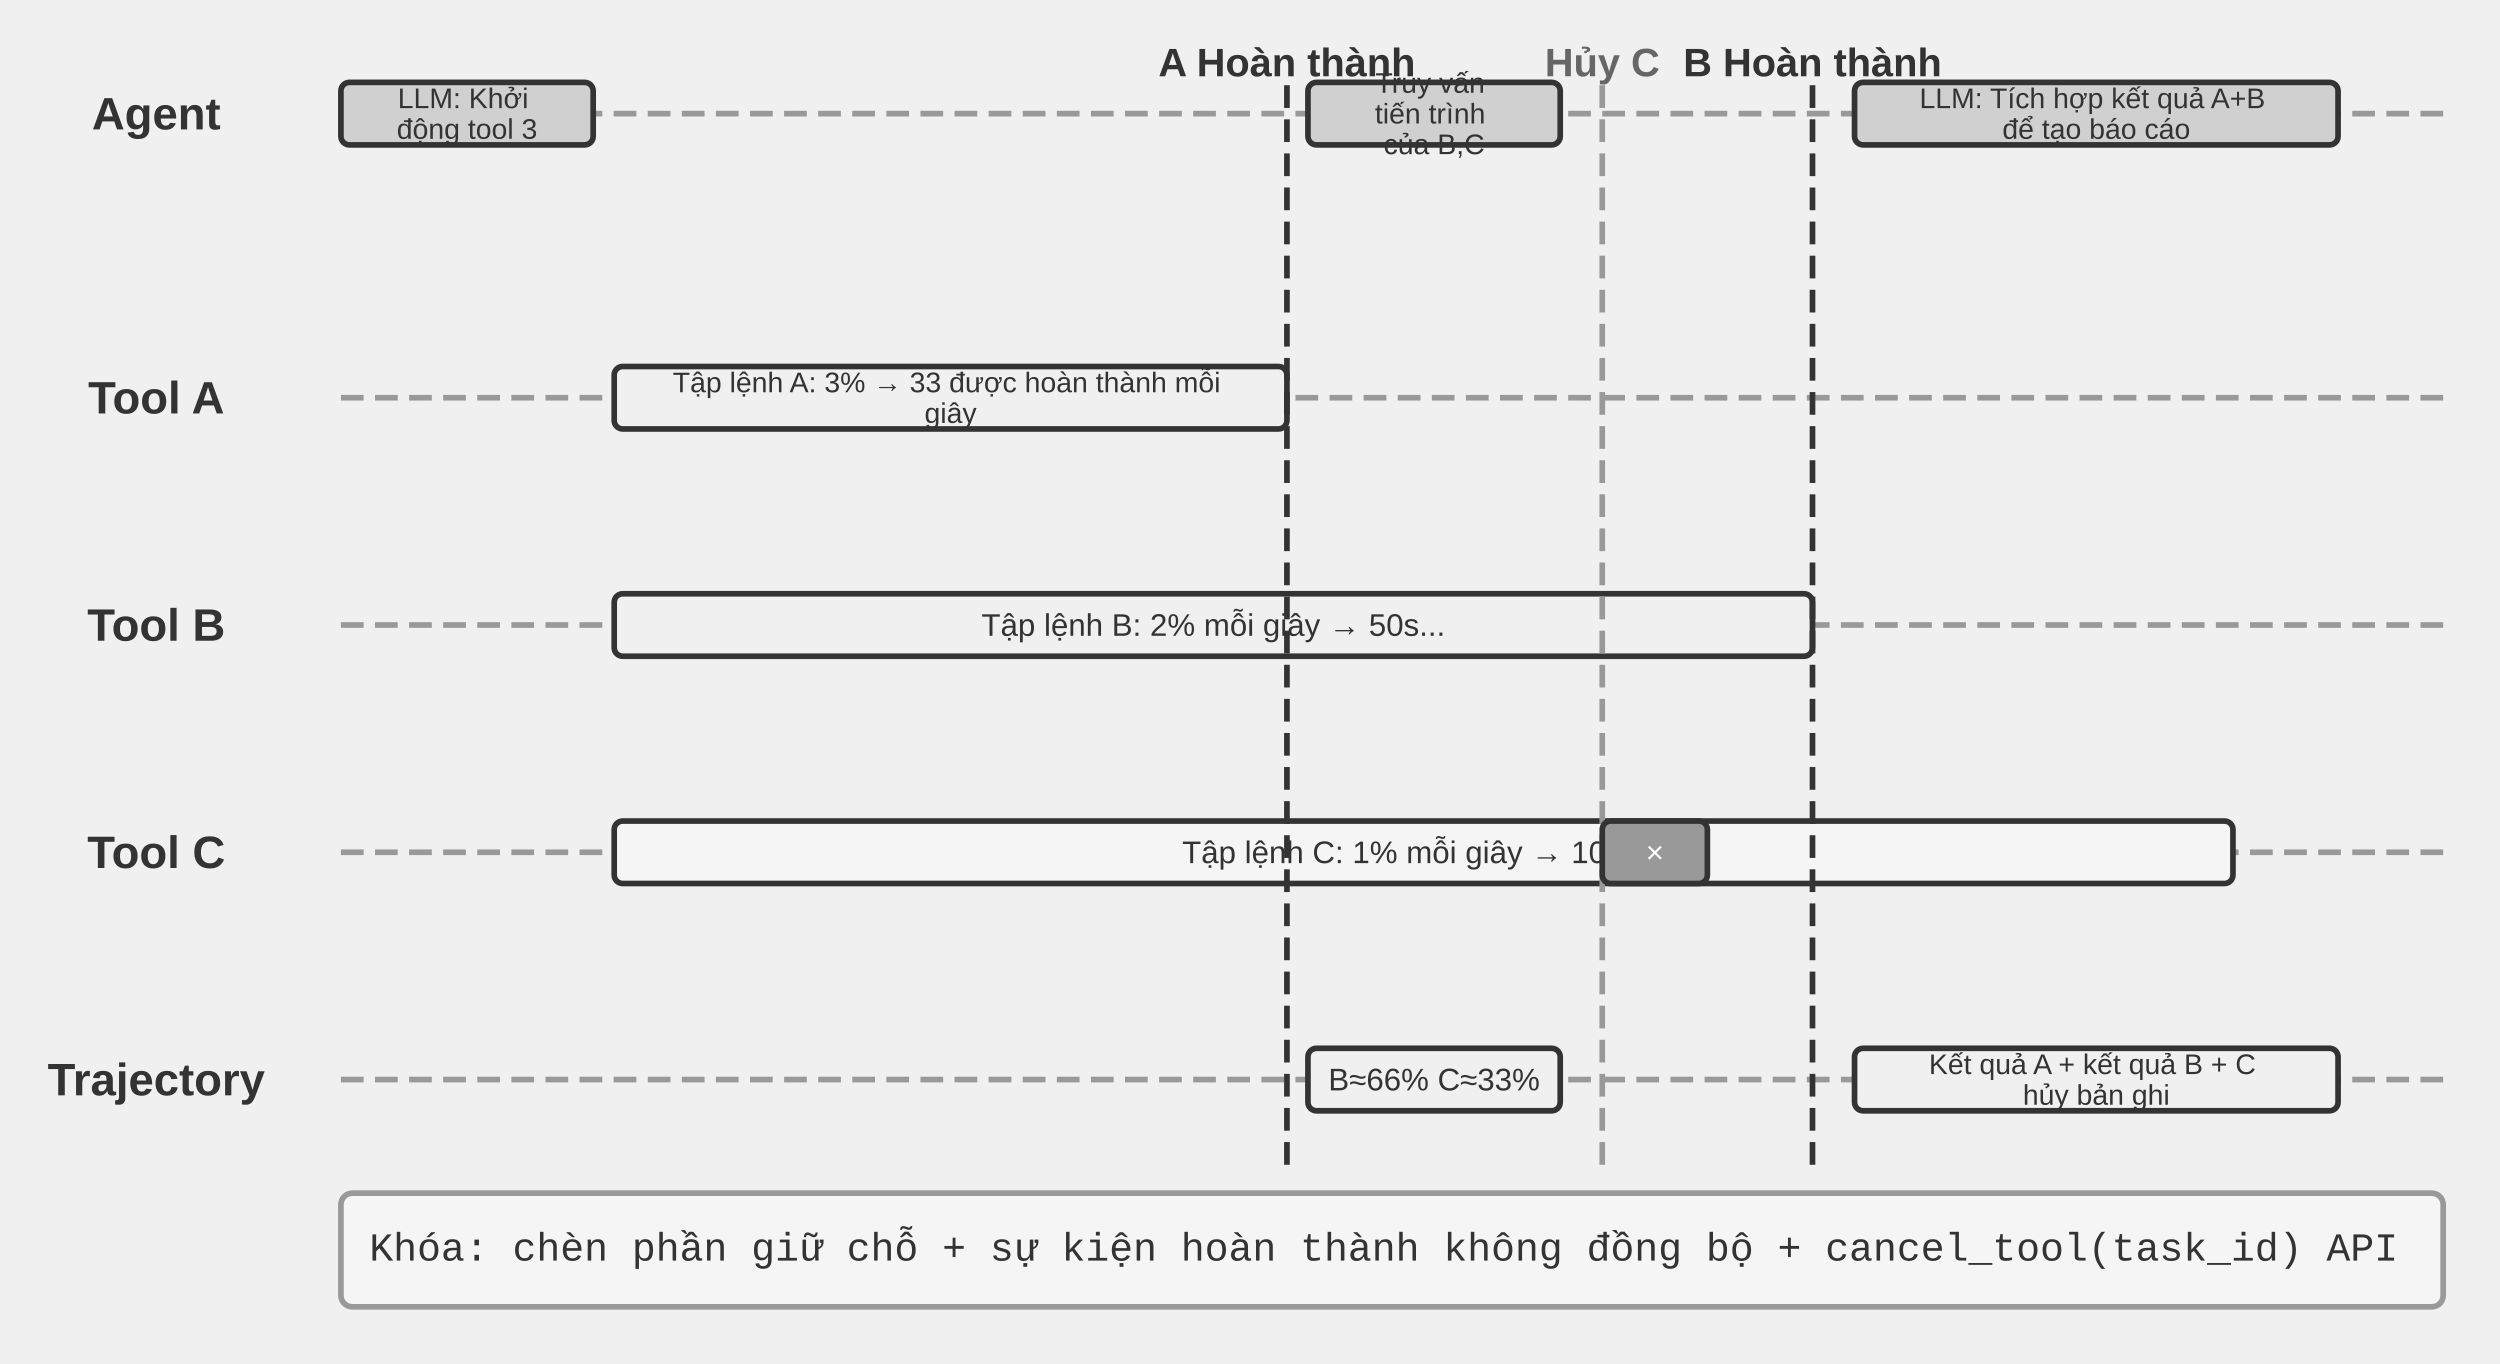
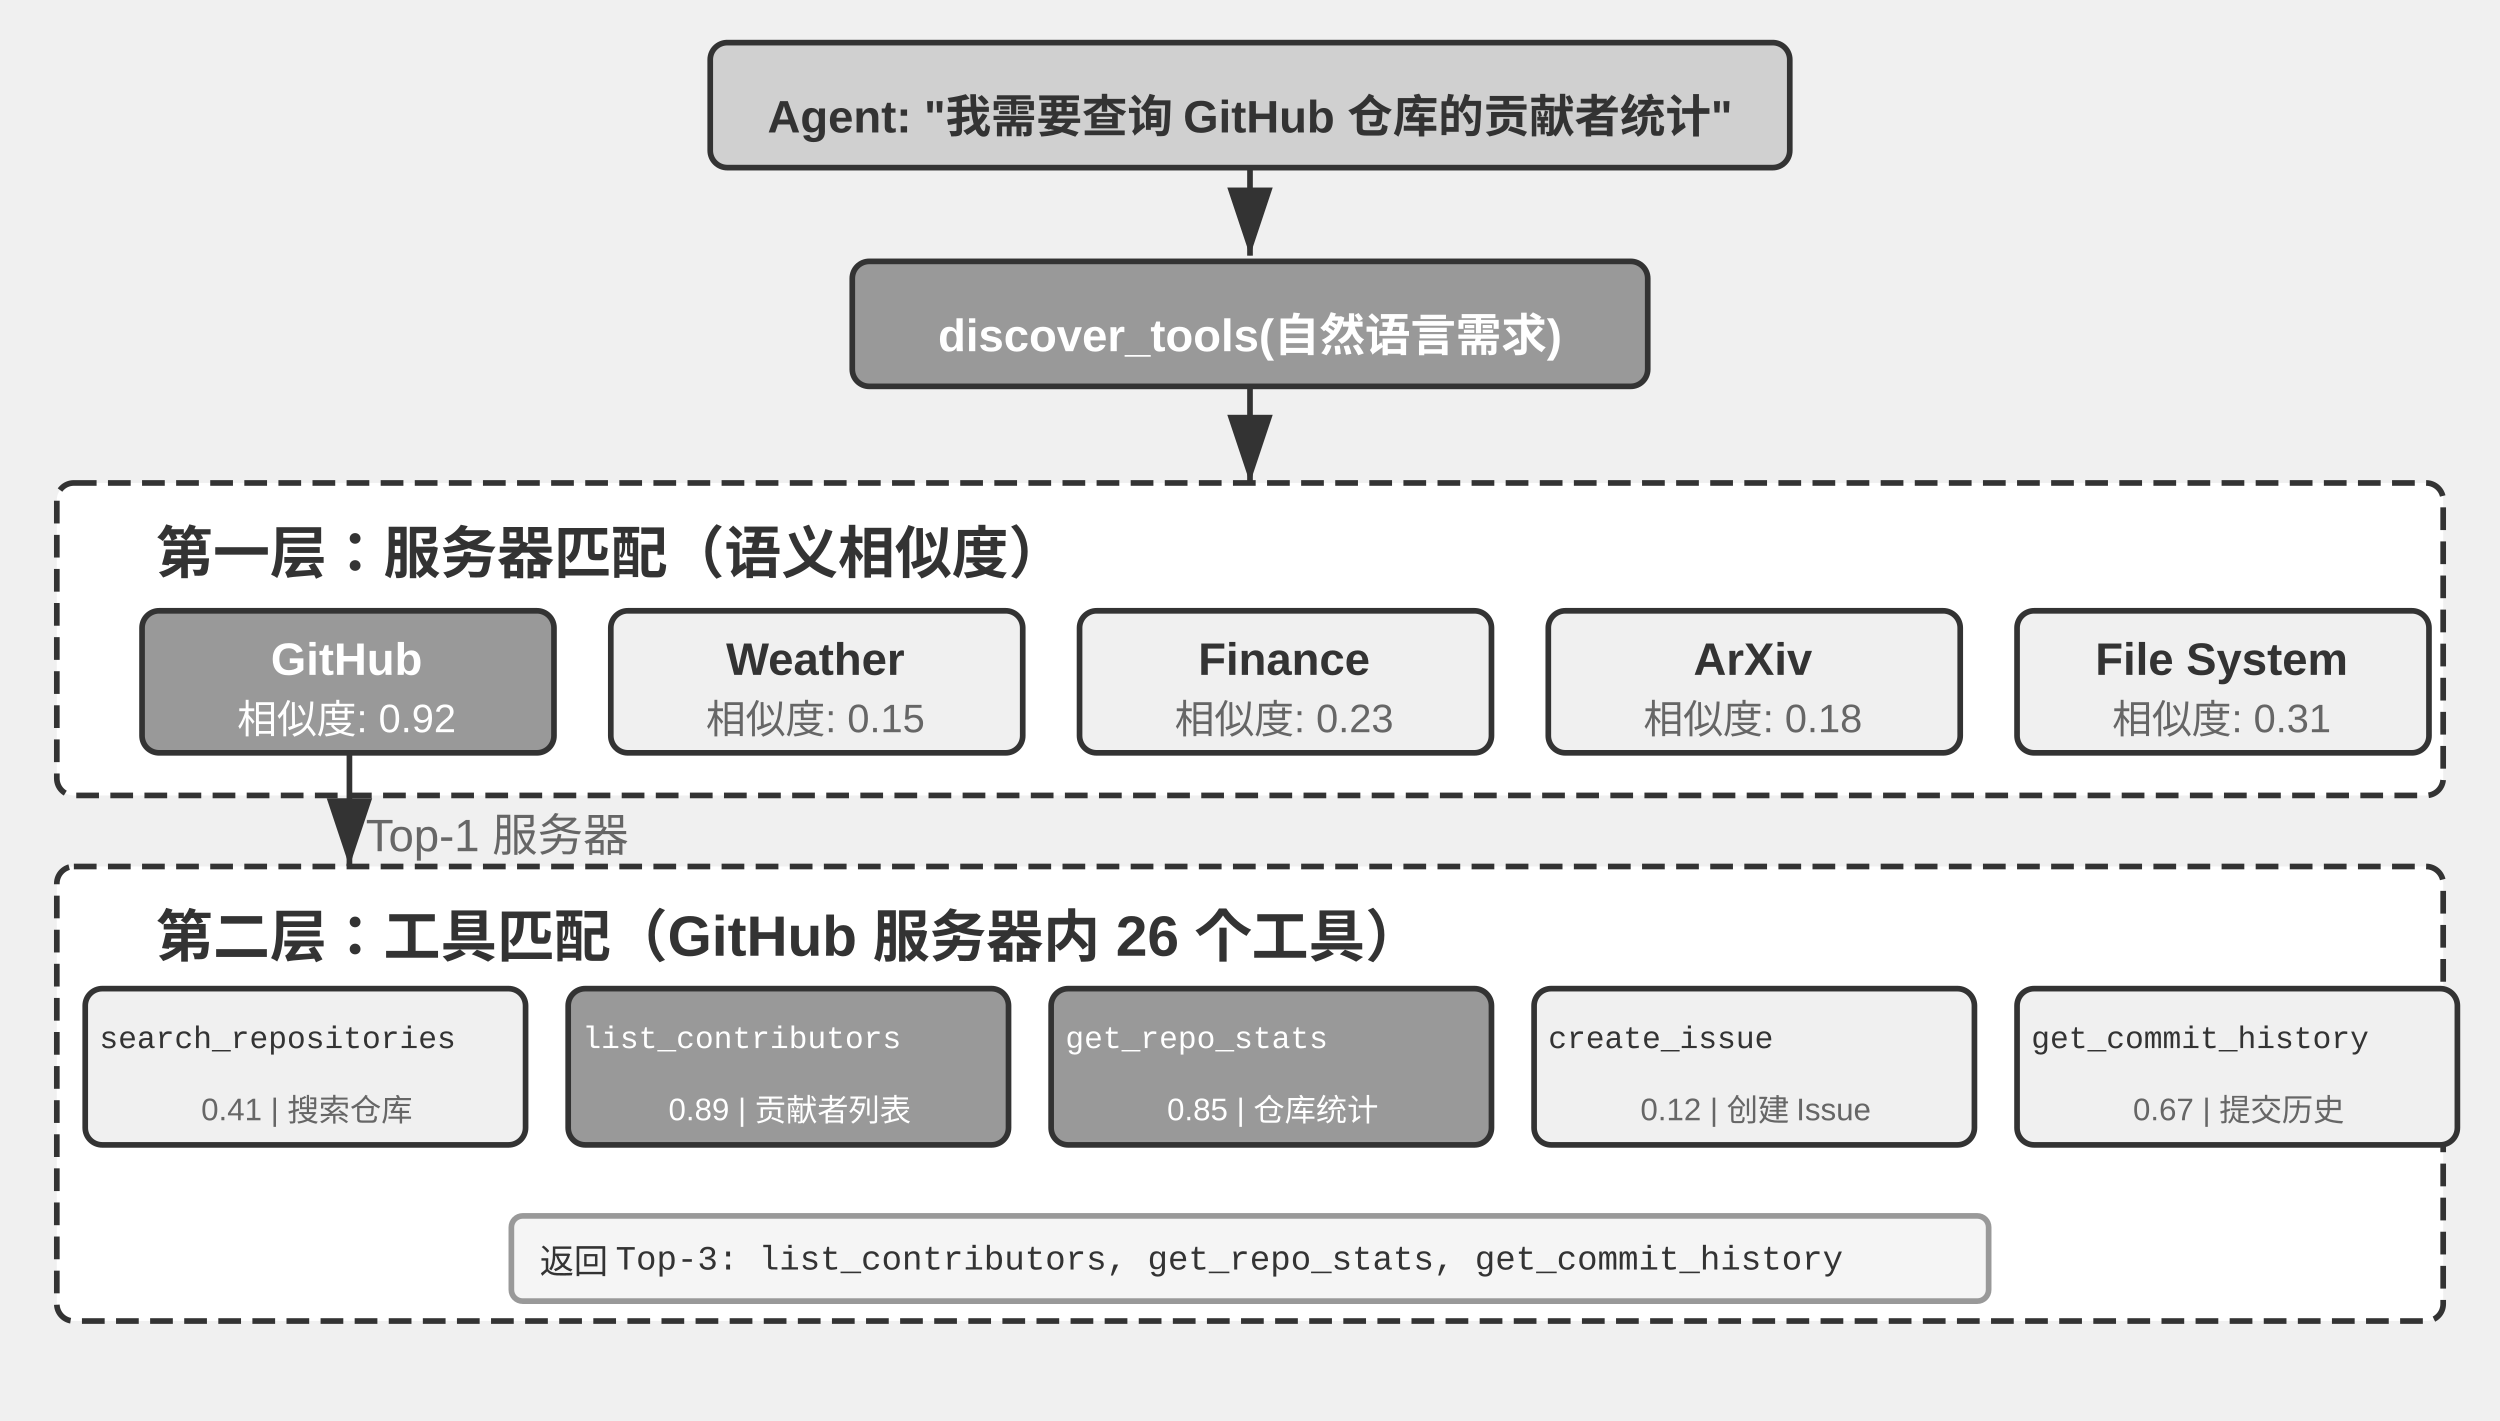
- <svg xmlns="http://www.w3.org/2000/svg" viewBox="0 40 880 480" width="880" height="480" style="background:#ffffff">
+ <svg xmlns="http://www.w3.org/2000/svg" viewBox="0 40 880 500" width="880" height="500" style="background:#ffffff">
  <defs>
    <marker id="ah" markerWidth="12" markerHeight="8" refX="12" refY="4" orient="auto">
      <polygon points="0 0, 12 4, 0 8" fill="#333333" />
    </marker>
    <marker id="ah-light" markerWidth="12" markerHeight="8" refX="12" refY="4" orient="auto">
      <polygon points="0 0, 12 4, 0 8" fill="#999999" />
    </marker>
  </defs>
-   <text x="55" y="80" font-family="Arial, 'Helvetica Neue', Helvetica, 'PingFang SC', 'Microsoft YaHei', sans-serif" font-size="16" fill="#333333" text-anchor="middle" dominant-baseline="central" font-weight="bold">Agent</text>
-   <line x1="120" y1="80" x2="860" y2="80" stroke="#999999" stroke-width="2" stroke-dasharray="8,4" />
-   <text x="55" y="180" font-family="Arial, 'Helvetica Neue', Helvetica, 'PingFang SC', 'Microsoft YaHei', sans-serif" font-size="16" fill="#333333" text-anchor="middle" dominant-baseline="central" font-weight="bold">Tool A</text>
-   <line x1="120" y1="180" x2="860" y2="180" stroke="#999999" stroke-width="2" stroke-dasharray="8,4" />
-   <text x="55" y="260" font-family="Arial, 'Helvetica Neue', Helvetica, 'PingFang SC', 'Microsoft YaHei', sans-serif" font-size="16" fill="#333333" text-anchor="middle" dominant-baseline="central" font-weight="bold">Tool B</text>
-   <line x1="120" y1="260" x2="860" y2="260" stroke="#999999" stroke-width="2" stroke-dasharray="8,4" />
-   <text x="55" y="340" font-family="Arial, 'Helvetica Neue', Helvetica, 'PingFang SC', 'Microsoft YaHei', sans-serif" font-size="16" fill="#333333" text-anchor="middle" dominant-baseline="central" font-weight="bold">Tool C</text>
-   <line x1="120" y1="340" x2="860" y2="340" stroke="#999999" stroke-width="2" stroke-dasharray="8,4" />
-   <text x="55" y="420" font-family="Arial, 'Helvetica Neue', Helvetica, 'PingFang SC', 'Microsoft YaHei', sans-serif" font-size="16" fill="#333333" text-anchor="middle" dominant-baseline="central" font-weight="bold">Trajectory</text>
-   <line x1="120" y1="420" x2="860" y2="420" stroke="#999999" stroke-width="2" stroke-dasharray="8,4" />
-   <rect x="120.0" y="69.0" width="88.8" height="22" rx="3" fill="#d0d0d0" stroke="#333333" stroke-width="2" />
-   <text x="164.4" y="0" font-family="Arial, 'Helvetica Neue', Helvetica, 'PingFang SC', 'Microsoft YaHei', sans-serif" font-size="10" fill="#333333" text-anchor="middle" dominant-baseline="central" font-weight="normal">
-     <tspan x="164.4" dy="74.6">LLM: Khởi</tspan>
-     <tspan x="164.4" dy="10.8">động tool 3</tspan>
-   </text>
-   <rect x="216.2" y="169.0" width="236.8" height="22" rx="3" fill="#f0f0f0" stroke="#333333" stroke-width="2" />
-   <text x="334.6" y="0" font-family="Arial, 'Helvetica Neue', Helvetica, 'PingFang SC', 'Microsoft YaHei', sans-serif" font-size="10" fill="#333333" text-anchor="middle" dominant-baseline="central" font-weight="normal">
-     <tspan x="334.6" dy="174.6">Tập lệnh A: 3% → 33 được hoàn thành mỗi</tspan>
-     <tspan x="334.6" dy="10.8">giây</tspan>
-   </text>
-   <rect x="216.2" y="249.0" width="421.8" height="22" rx="3" fill="#f0f0f0" stroke="#333333" stroke-width="2" />
-   <text x="427.1" y="260" font-family="Arial, 'Helvetica Neue', Helvetica, 'PingFang SC', 'Microsoft YaHei', sans-serif" font-size="11" fill="#333333" text-anchor="middle" dominant-baseline="central" font-weight="normal">Tập lệnh B: 2% mỗi giây → 50s...</text>
-   <rect x="216.2" y="329.0" width="569.8" height="22" rx="3" fill="#f5f5f5" stroke="#333333" stroke-width="2" />
-   <text x="501.1" y="340" font-family="Arial, 'Helvetica Neue', Helvetica, 'PingFang SC', 'Microsoft YaHei', sans-serif" font-size="11" fill="#333333" text-anchor="middle" dominant-baseline="central" font-weight="normal">Tập lệnh C: 1% mỗi giây → 100s...</text>
-   <line x1="453.0" y1="70" x2="453.0" y2="450" stroke="#333333" stroke-width="2" stroke-dasharray="8,4" />
-   <text x="453.0" y="62" font-family="Arial, 'Helvetica Neue', Helvetica, 'PingFang SC', 'Microsoft YaHei', sans-serif" font-size="14" fill="#333333" text-anchor="middle" dominant-baseline="central" font-weight="bold">A Hoàn thành</text>
-   <rect x="460.4" y="69.0" width="88.8" height="22" rx="3" fill="#d0d0d0" stroke="#333333" stroke-width="2" />
-   <text x="504.8" y="0" font-family="Arial, 'Helvetica Neue', Helvetica, 'PingFang SC', 'Microsoft YaHei', sans-serif" font-size="10" fill="#333333" text-anchor="middle" dominant-baseline="central" font-weight="normal">
-     <tspan x="504.8" dy="69.2">Truy vấn</tspan>
-     <tspan x="504.8" dy="10.8">tiến trình</tspan>
-     <tspan x="504.8" dy="10.8">của B,C</tspan>
-   </text>
-   <rect x="460.4" y="409.0" width="88.8" height="22" rx="3" fill="#f0f0f0" stroke="#333333" stroke-width="2" />
-   <text x="504.8" y="420" font-family="Arial, 'Helvetica Neue', Helvetica, 'PingFang SC', 'Microsoft YaHei', sans-serif" font-size="11" fill="#333333" text-anchor="middle" dominant-baseline="central" font-weight="normal">B≈66% C≈33%</text>
-   <line x1="564.0" y1="70" x2="564.0" y2="450" stroke="#999999" stroke-width="2" stroke-dasharray="8,4" />
-   <text x="564.0" y="62" font-family="Arial, 'Helvetica Neue', Helvetica, 'PingFang SC', 'Microsoft YaHei', sans-serif" font-size="14" fill="#666666" text-anchor="middle" dominant-baseline="central" font-weight="bold">Hủy C</text>
-   <rect x="564.0" y="329.0" width="37.0" height="22" rx="3" fill="#999999" stroke="#333333" stroke-width="2" />
-   <text x="582.5" y="340" font-family="Arial, 'Helvetica Neue', Helvetica, 'PingFang SC', 'Microsoft YaHei', sans-serif" font-size="11" fill="#ffffff" text-anchor="middle" dominant-baseline="central" font-weight="normal">×</text>
-   <line x1="638.0" y1="70" x2="638.0" y2="450" stroke="#333333" stroke-width="2" stroke-dasharray="8,4" />
-   <text x="638.0" y="62" font-family="Arial, 'Helvetica Neue', Helvetica, 'PingFang SC', 'Microsoft YaHei', sans-serif" font-size="14" fill="#333333" text-anchor="middle" dominant-baseline="central" font-weight="bold">B Hoàn thành</text>
-   <rect x="652.8" y="69.0" width="170.2" height="22" rx="3" fill="#d0d0d0" stroke="#333333" stroke-width="2" />
-   <text x="737.9" y="0" font-family="Arial, 'Helvetica Neue', Helvetica, 'PingFang SC', 'Microsoft YaHei', sans-serif" font-size="10" fill="#333333" text-anchor="middle" dominant-baseline="central" font-weight="normal">
-     <tspan x="737.9" dy="74.6">LLM: Tích hợp kết quả A+B</tspan>
-     <tspan x="737.9" dy="10.8">để tạo báo cáo</tspan>
-   </text>
-   <rect x="652.8" y="409.0" width="170.2" height="22" rx="3" fill="#f0f0f0" stroke="#333333" stroke-width="2" />
-   <text x="737.9" y="0" font-family="Arial, 'Helvetica Neue', Helvetica, 'PingFang SC', 'Microsoft YaHei', sans-serif" font-size="10" fill="#333333" text-anchor="middle" dominant-baseline="central" font-weight="normal">
-     <tspan x="737.9" dy="414.6">Kết quả A + kết quả B + C</tspan>
-     <tspan x="737.9" dy="10.8">hủy bản ghi</tspan>
-   </text>
-   <rect x="120" y="460" width="740" height="40" rx="4" fill="#f5f5f5" stroke="#999999" stroke-width="2" />
-   <text x="130" y="480" font-family="'Courier New', Courier, monospace" font-size="14" fill="#333333" text-anchor="start" dominant-baseline="central">Khóa: chèn phần giữ chỗ + sự kiện hoàn thành không đồng bộ + cancel_tool(task_id) API</text>
+   <rect x="250" y="55" width="380" height="44" rx="6" fill="#d0d0d0" stroke="#333333" stroke-width="2" />
+   <text x="440" y="77" font-family="Arial, 'Helvetica Neue', Helvetica, 'PingFang SC', 'Microsoft YaHei', sans-serif" font-size="16" fill="#333333" text-anchor="middle" dominant-baseline="central" font-weight="bold">Agent: "我需要查询 GitHub 仓库的贡献者统计"</text>
+   <line x1="440" y1="99" x2="440" y2="130" stroke="#333333" stroke-width="2" marker-end="url(#ah)" />
+   <rect x="300" y="132" width="280" height="44" rx="6" fill="#999999" stroke="#333333" stroke-width="2" />
+   <text x="440" y="154" font-family="Arial, 'Helvetica Neue', Helvetica, 'PingFang SC', 'Microsoft YaHei', sans-serif" font-size="16" fill="#ffffff" text-anchor="middle" dominant-baseline="central" font-weight="bold">discover_tools(自然语言需求)</text>
+   <line x1="440" y1="176" x2="440" y2="210" stroke="#333333" stroke-width="2" marker-end="url(#ah)" />
+   <rect x="20" y="210" width="840" height="110" rx="6" fill="#ffffff" stroke="#333333" stroke-width="2" stroke-dasharray="8,4" />
+   <text x="55" y="233" font-family="Arial, 'Helvetica Neue', Helvetica, 'PingFang SC', 'Microsoft YaHei', sans-serif" font-size="20" fill="#333333" text-anchor="start" dominant-baseline="central" font-weight="bold">第一层：服务器匹配（语义相似度）</text>
+   <rect x="50" y="255" width="145" height="50" rx="6" fill="#999999" stroke="#333333" stroke-width="2" />
+   <text x="122" y="272" font-family="Arial, 'Helvetica Neue', Helvetica, 'PingFang SC', 'Microsoft YaHei', sans-serif" font-size="16" fill="#ffffff" text-anchor="middle" dominant-baseline="central" font-weight="bold">GitHub</text>
+   <text x="122" y="292" font-family="Arial, 'Helvetica Neue', Helvetica, 'PingFang SC', 'Microsoft YaHei', sans-serif" font-size="14" fill="#ffffff" text-anchor="middle" dominant-baseline="central" font-weight="normal">相似度: 0.92</text>
+   <rect x="215" y="255" width="145" height="50" rx="6" fill="#f0f0f0" stroke="#333333" stroke-width="2" />
+   <text x="287" y="272" font-family="Arial, 'Helvetica Neue', Helvetica, 'PingFang SC', 'Microsoft YaHei', sans-serif" font-size="16" fill="#333333" text-anchor="middle" dominant-baseline="central" font-weight="bold">Weather</text>
+   <text x="287" y="292" font-family="Arial, 'Helvetica Neue', Helvetica, 'PingFang SC', 'Microsoft YaHei', sans-serif" font-size="14" fill="#666666" text-anchor="middle" dominant-baseline="central" font-weight="normal">相似度: 0.15</text>
+   <rect x="380" y="255" width="145" height="50" rx="6" fill="#f0f0f0" stroke="#333333" stroke-width="2" />
+   <text x="452" y="272" font-family="Arial, 'Helvetica Neue', Helvetica, 'PingFang SC', 'Microsoft YaHei', sans-serif" font-size="16" fill="#333333" text-anchor="middle" dominant-baseline="central" font-weight="bold">Finance</text>
+   <text x="452" y="292" font-family="Arial, 'Helvetica Neue', Helvetica, 'PingFang SC', 'Microsoft YaHei', sans-serif" font-size="14" fill="#666666" text-anchor="middle" dominant-baseline="central" font-weight="normal">相似度: 0.23</text>
+   <rect x="545" y="255" width="145" height="50" rx="6" fill="#f0f0f0" stroke="#333333" stroke-width="2" />
+   <text x="617" y="272" font-family="Arial, 'Helvetica Neue', Helvetica, 'PingFang SC', 'Microsoft YaHei', sans-serif" font-size="16" fill="#333333" text-anchor="middle" dominant-baseline="central" font-weight="bold">ArXiv</text>
+   <text x="617" y="292" font-family="Arial, 'Helvetica Neue', Helvetica, 'PingFang SC', 'Microsoft YaHei', sans-serif" font-size="14" fill="#666666" text-anchor="middle" dominant-baseline="central" font-weight="normal">相似度: 0.18</text>
+   <rect x="710" y="255" width="145" height="50" rx="6" fill="#f0f0f0" stroke="#333333" stroke-width="2" />
+   <text x="782" y="272" font-family="Arial, 'Helvetica Neue', Helvetica, 'PingFang SC', 'Microsoft YaHei', sans-serif" font-size="16" fill="#333333" text-anchor="middle" dominant-baseline="central" font-weight="bold">File System</text>
+   <text x="782" y="292" font-family="Arial, 'Helvetica Neue', Helvetica, 'PingFang SC', 'Microsoft YaHei', sans-serif" font-size="14" fill="#666666" text-anchor="middle" dominant-baseline="central" font-weight="normal">相似度: 0.31</text>
+   <line x1="123" y1="305" x2="123" y2="345" stroke="#333333" stroke-width="2" marker-end="url(#ah)" />
+   <text x="175" y="330" font-family="Arial, 'Helvetica Neue', Helvetica, 'PingFang SC', 'Microsoft YaHei', sans-serif" font-size="16" fill="#666666" text-anchor="middle" dominant-baseline="central" font-weight="normal">Top-1 服务器</text>
+   <rect x="20" y="345" width="840" height="160" rx="6" fill="#ffffff" stroke="#333333" stroke-width="2" stroke-dasharray="8,4" />
+   <text x="55" y="368" font-family="Arial, 'Helvetica Neue', Helvetica, 'PingFang SC', 'Microsoft YaHei', sans-serif" font-size="20" fill="#333333" text-anchor="start" dominant-baseline="central" font-weight="bold">第二层：工具匹配（GitHub 服务器内 26 个工具）</text>
+   <rect x="30" y="388" width="155" height="55" rx="6" fill="#f0f0f0" stroke="#333333" stroke-width="2" />
+   <text x="35" y="406" font-family="'Courier New', Courier, monospace" font-size="11" fill="#333333" text-anchor="start" dominant-baseline="central">search_repositories</text>
+   <text x="108" y="428" font-family="Arial, 'Helvetica Neue', Helvetica, 'PingFang SC', 'Microsoft YaHei', sans-serif" font-size="11" fill="#666666" text-anchor="middle" dominant-baseline="central" font-weight="normal">0.41 | 搜索仓库</text>
+   <rect x="200" y="388" width="155" height="55" rx="6" fill="#999999" stroke="#333333" stroke-width="2" />
+   <text x="205" y="406" font-family="'Courier New', Courier, monospace" font-size="11" fill="#ffffff" text-anchor="start" dominant-baseline="central">list_contributors</text>
+   <text x="278" y="428" font-family="Arial, 'Helvetica Neue', Helvetica, 'PingFang SC', 'Microsoft YaHei', sans-serif" font-size="11" fill="#ffffff" text-anchor="middle" dominant-baseline="central" font-weight="normal">0.89 | 贡献者列表</text>
+   <rect x="370" y="388" width="155" height="55" rx="6" fill="#999999" stroke="#333333" stroke-width="2" />
+   <text x="375" y="406" font-family="'Courier New', Courier, monospace" font-size="11" fill="#ffffff" text-anchor="start" dominant-baseline="central">get_repo_stats</text>
+   <text x="448" y="428" font-family="Arial, 'Helvetica Neue', Helvetica, 'PingFang SC', 'Microsoft YaHei', sans-serif" font-size="11" fill="#ffffff" text-anchor="middle" dominant-baseline="central" font-weight="normal">0.85 | 仓库统计</text>
+   <rect x="540" y="388" width="155" height="55" rx="6" fill="#f0f0f0" stroke="#333333" stroke-width="2" />
+   <text x="545" y="406" font-family="'Courier New', Courier, monospace" font-size="11" fill="#333333" text-anchor="start" dominant-baseline="central">create_issue</text>
+   <text x="618" y="428" font-family="Arial, 'Helvetica Neue', Helvetica, 'PingFang SC', 'Microsoft YaHei', sans-serif" font-size="11" fill="#666666" text-anchor="middle" dominant-baseline="central" font-weight="normal">0.12 | 创建 Issue</text>
+   <rect x="710" y="388" width="155" height="55" rx="6" fill="#f0f0f0" stroke="#333333" stroke-width="2" />
+   <text x="715" y="406" font-family="'Courier New', Courier, monospace" font-size="11" fill="#333333" text-anchor="start" dominant-baseline="central">get_commit_history</text>
+   <text x="788" y="428" font-family="Arial, 'Helvetica Neue', Helvetica, 'PingFang SC', 'Microsoft YaHei', sans-serif" font-size="11" fill="#666666" text-anchor="middle" dominant-baseline="central" font-weight="normal">0.67 | 提交历史</text>
+   <rect x="180" y="468" width="520" height="30" rx="4" fill="#f5f5f5" stroke="#999999" stroke-width="2" />
+   <text x="190" y="483" font-family="'Courier New', Courier, monospace" font-size="12" fill="#333333" text-anchor="start" dominant-baseline="central">返回 Top-3: list_contributors, get_repo_stats, get_commit_history</text>
</svg>
